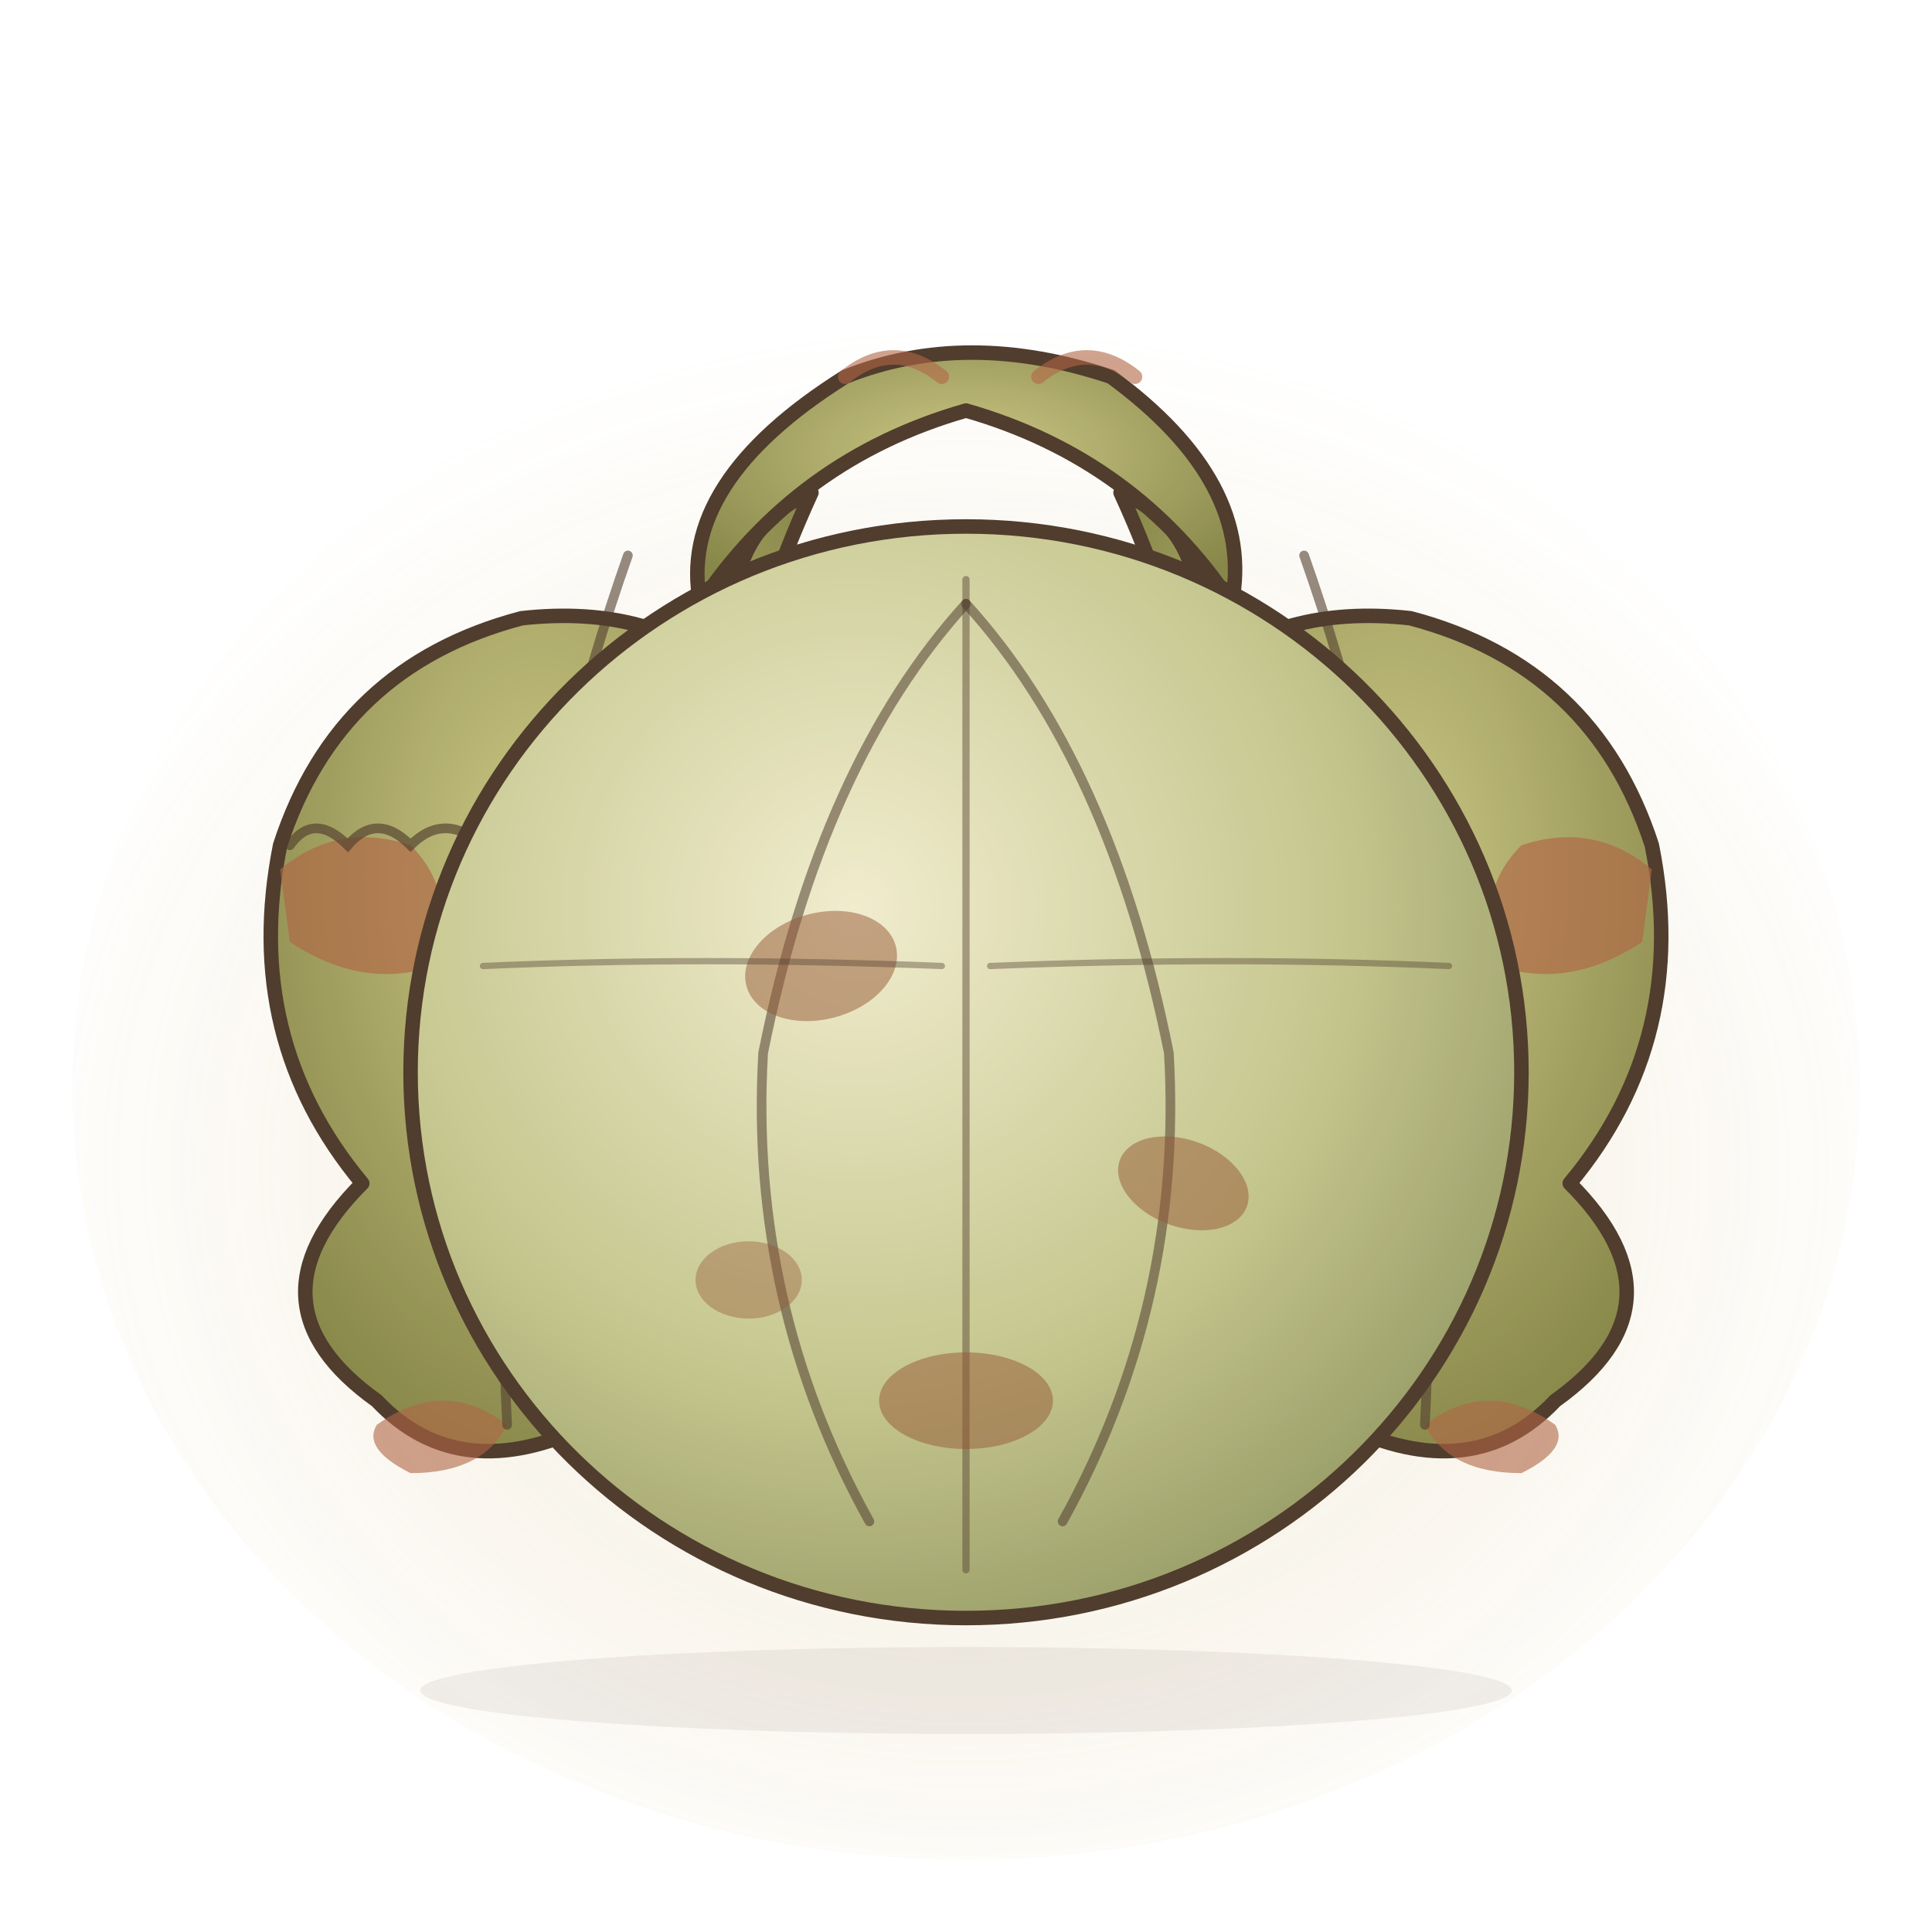
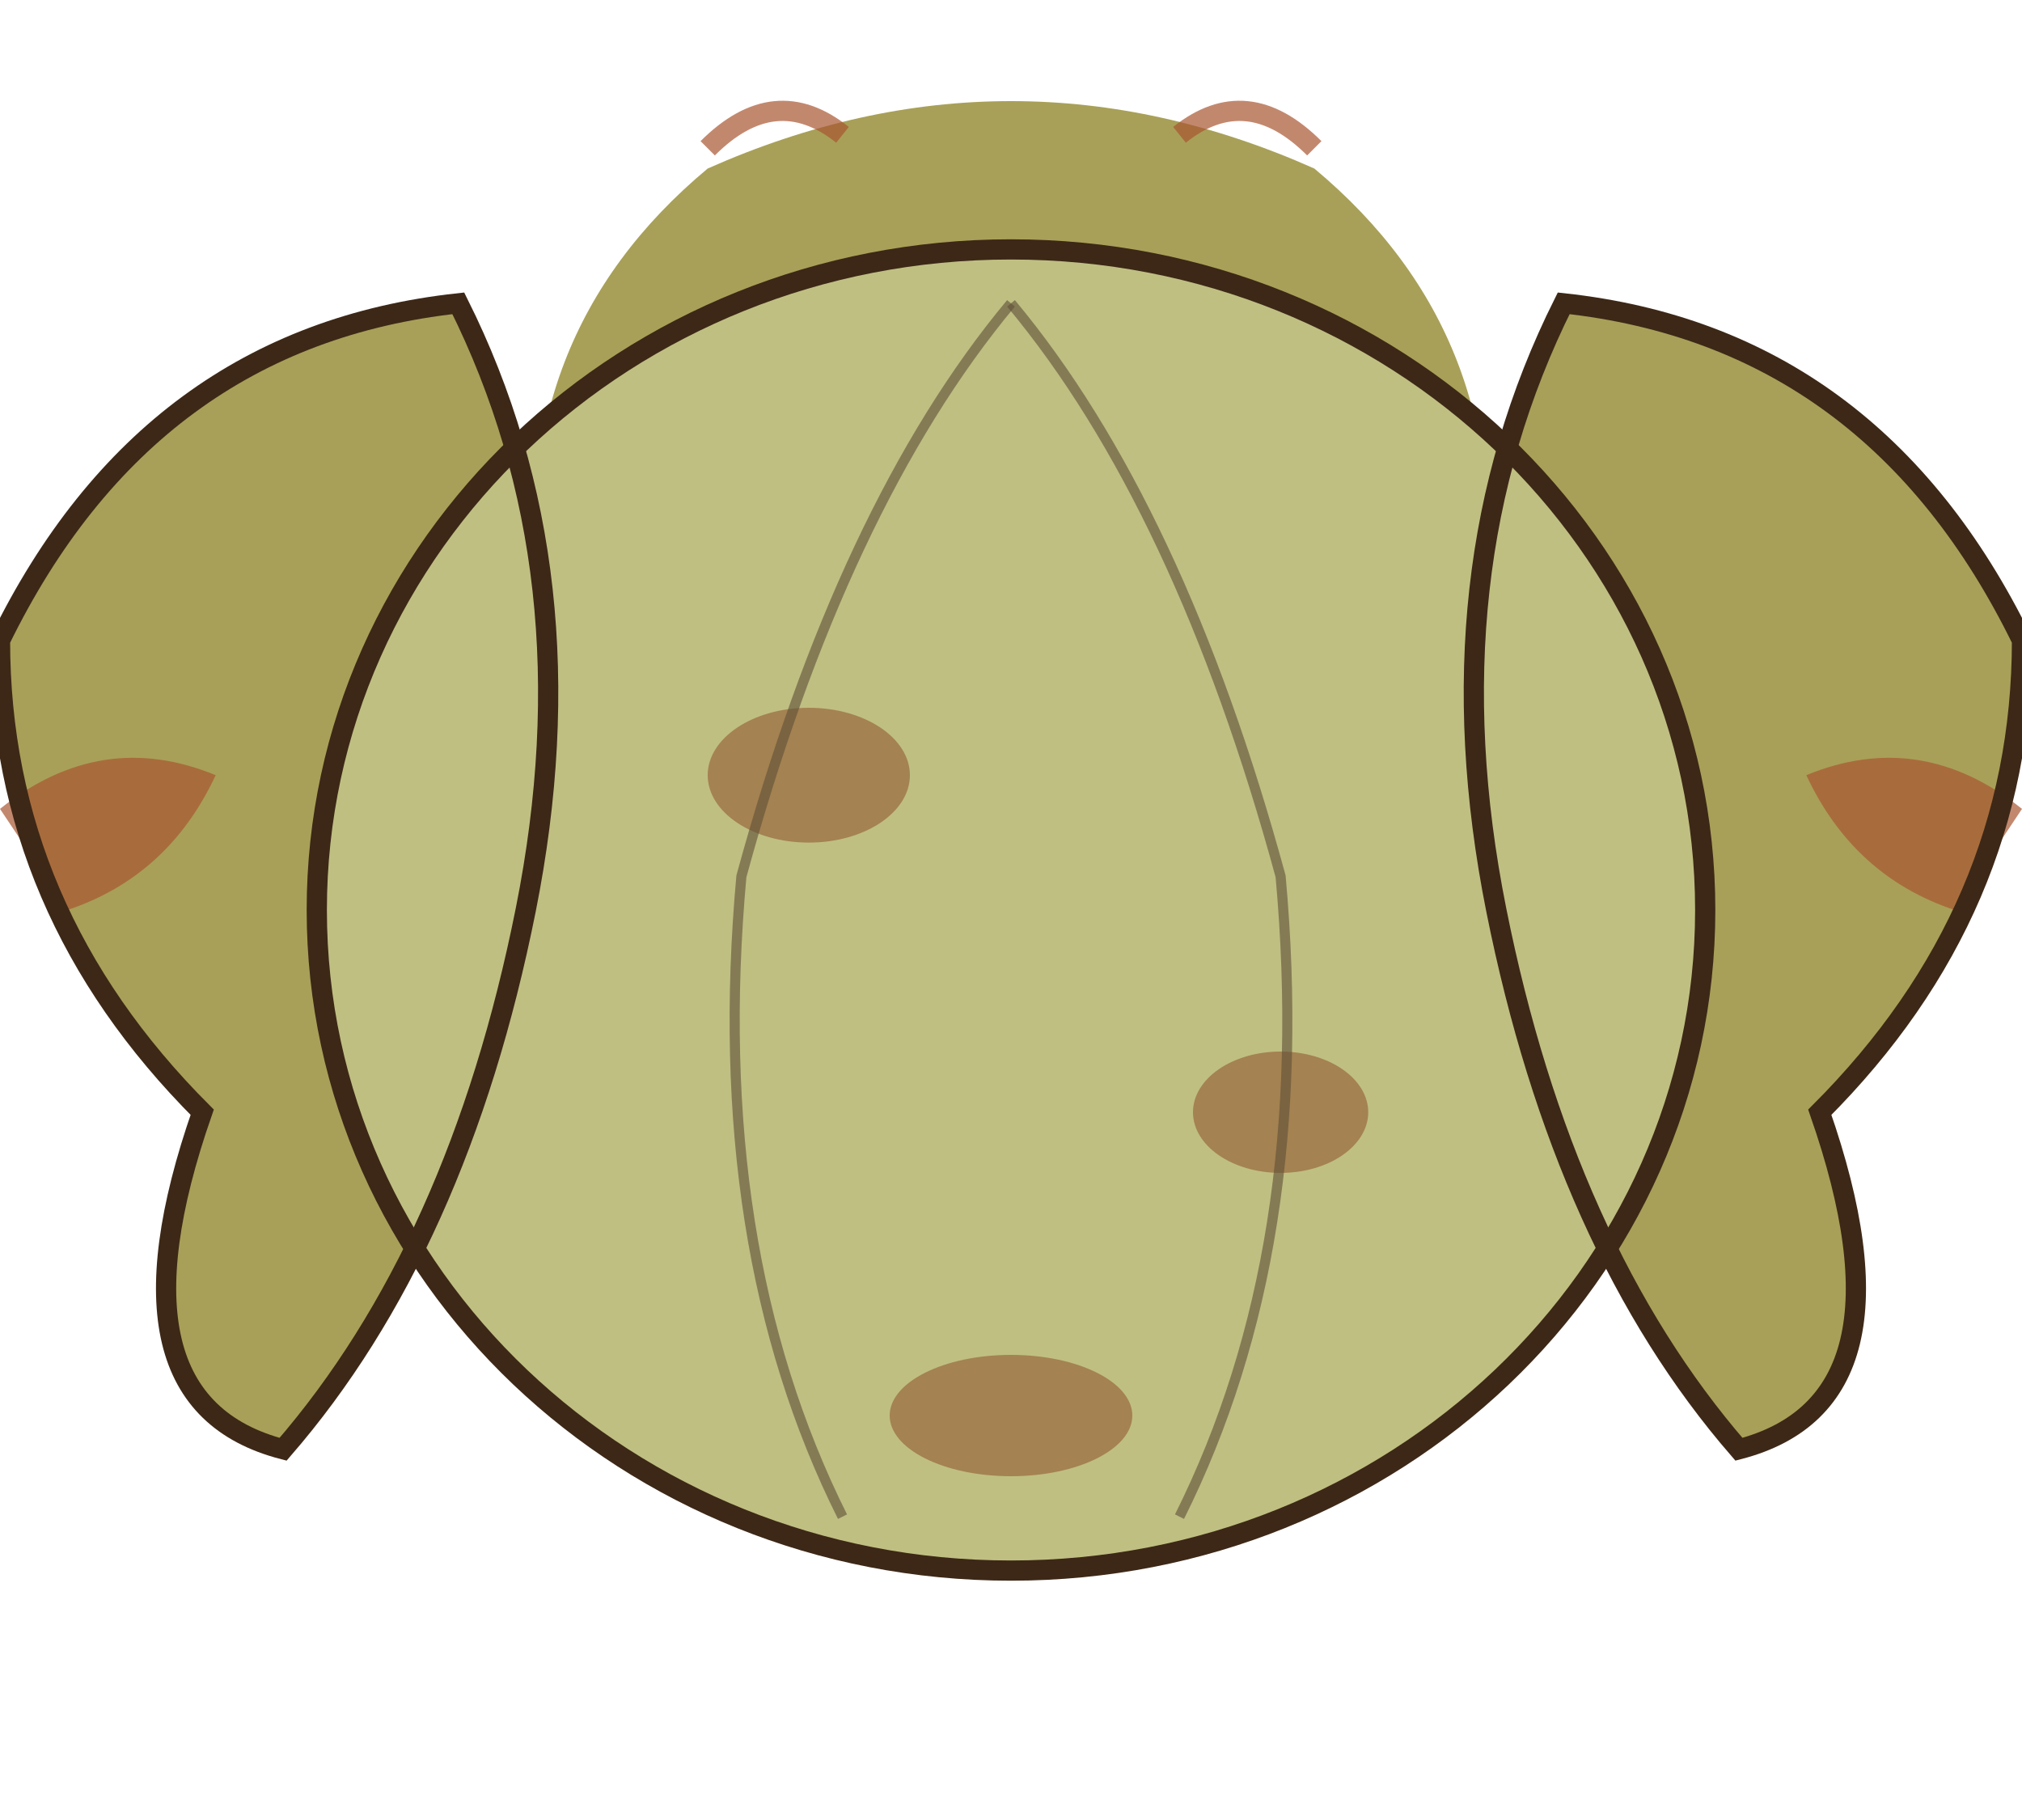
- <svg xmlns="http://www.w3.org/2000/svg" viewBox="0 0 400 400" opacity="0.9">
-   <defs>
-     <radialGradient id="lettuce-aura-ng" cx="50%" cy="55%" r="55%">
-       <stop offset="0%" stop-color="#D8C088" stop-opacity="0.4" />
-       <stop offset="100%" stop-color="#D8C088" stop-opacity="0" />
-     </radialGradient>
-     <radialGradient id="lettuce-body-ng" cx="40%" cy="35%" r="80%">
-       <stop offset="0%" stop-color="#EFEAC8" />
-       <stop offset="55%" stop-color="#BFC082" />
-       <stop offset="100%" stop-color="#7A8045" />
-     </radialGradient>
-     <radialGradient id="lettuce-outer-ng" cx="50%" cy="40%" r="65%">
-       <stop offset="0%" stop-color="#C5C078" />
-       <stop offset="100%" stop-color="#7A7A35" />
-     </radialGradient>
-   </defs>
-   <ellipse cx="200" cy="225" rx="185" ry="160" fill="url(#lettuce-aura-ng)" />
-   <path d="M 75 245 Q 50 215 58 175 Q 70 138 108 128 Q 135 125 152 140            Q 148 110 168 102 Q 145 152 152 200            Q 145 255 122 295 Q 95 308 78 290 Q 50 270 75 245 Z" fill="url(#lettuce-outer-ng)" stroke="#3D2817" stroke-width="3" stroke-linejoin="round" />
-   <path d="M 58 180 Q 70 170 85 175 Q 95 185 90 200 Q 75 205 60 195 Z" fill="#A85530" opacity="0.65" />
-   <path d="M 78 295 Q 92 285 105 295 Q 100 305 85 305 Q 75 300 78 295 Z" fill="#A85530" opacity="0.6" />
-   <path d="M 60 175 Q 65 168 72 175 Q 78 168 85 175 Q 92 168 100 175" fill="none" stroke="#3D2817" stroke-width="2" stroke-linecap="round" opacity="0.65" />
-   <path d="M 105 295 Q 100 200 130 115" fill="none" stroke="#3D2817" stroke-width="2" stroke-linecap="round" opacity="0.6" />
-   <path d="M 325 245 Q 350 215 342 175 Q 330 138 292 128 Q 265 125 248 140            Q 252 110 232 102 Q 255 152 248 200            Q 255 255 278 295 Q 305 308 322 290 Q 350 270 325 245 Z" fill="url(#lettuce-outer-ng)" stroke="#3D2817" stroke-width="3" stroke-linejoin="round" />
-   <path d="M 342 180 Q 330 170 315 175 Q 305 185 310 200 Q 325 205 340 195 Z" fill="#A85530" opacity="0.65" />
-   <path d="M 322 295 Q 308 285 295 295 Q 300 305 315 305 Q 325 300 322 295 Z" fill="#A85530" opacity="0.6" />
-   <path d="M 295 295 Q 300 200 270 115" fill="none" stroke="#3D2817" stroke-width="2" stroke-linecap="round" opacity="0.6" />
-   <path d="M 200 85 Q 165 95 145 125 Q 140 100 175 78 Q 200 68 230 78 Q 260 100 255 125 Q 235 95 200 85 Z" fill="url(#lettuce-outer-ng)" stroke="#3D2817" stroke-width="3" stroke-linejoin="round" />
-   <path d="M 175 78 Q 185 70 195 78" fill="none" stroke="#A85530" stroke-width="3" stroke-linecap="round" opacity="0.6" />
-   <path d="M 215 78 Q 225 70 235 78" fill="none" stroke="#A85530" stroke-width="3" stroke-linecap="round" opacity="0.6" />
-   <ellipse cx="200" cy="222" rx="115" ry="113" fill="url(#lettuce-body-ng)" stroke="#3D2817" stroke-width="3" />
-   <path d="M 200 125 Q 170 158 158 218 Q 155 270 180 315" fill="none" stroke="#3D2817" stroke-width="2" stroke-linecap="round" opacity="0.55" />
-   <path d="M 200 125 Q 230 158 242 218 Q 245 270 220 315" fill="none" stroke="#3D2817" stroke-width="2" stroke-linecap="round" opacity="0.55" />
-   <path d="M 200 120 Q 200 180 200 325" fill="none" stroke="#3D2817" stroke-width="1.5" stroke-linecap="round" opacity="0.45" />
-   <ellipse cx="170" cy="200" rx="16" ry="11" fill="#8A4520" opacity="0.5" transform="rotate(-15 170 200)" />
-   <ellipse cx="245" cy="245" rx="14" ry="9" fill="#8A4520" opacity="0.5" transform="rotate(20 245 245)" />
-   <ellipse cx="200" cy="290" rx="18" ry="10" fill="#8A4520" opacity="0.5" />
-   <ellipse cx="155" cy="265" rx="11" ry="8" fill="#8A4520" opacity="0.4" />
-   <path d="M 100 200 Q 145 198 195 200" fill="none" stroke="#3D2817" stroke-width="1.3" stroke-linecap="round" opacity="0.4" />
-   <path d="M 205 200 Q 255 198 300 200" fill="none" stroke="#3D2817" stroke-width="1.3" stroke-linecap="round" opacity="0.4" />
-   <ellipse cx="200" cy="350" rx="113" ry="9" fill="#3D2817" opacity="0.08" />
+ <svg xmlns="http://www.w3.org/2000/svg" viewBox="-150 -130 300 270" font-family="Noto Sans CJK JP, sans-serif">
+   <path d="M 0 -85 Q -45 -70 -70 -40 Q -75 -80 -45 -105 Q 0 -125 45 -105 Q 75 -80 70 -40 Q 45 -70 0 -85 Z" fill="#A8A058" />
+   <path d="M -45 -108 Q -35 -118 -25 -110" stroke="#A85530" stroke-width="3" fill="none" opacity="0.7" />
+   <path d="M 25 -110 Q 35 -118 45 -108" stroke="#A85530" stroke-width="3" fill="none" opacity="0.7" />
+   <path d="M -120 35 Q -150 5 -150 -35 Q -128 -80 -82 -85 Q -62 -45 -72 5 Q -82 55 -108 85 Q -135 78 -120 35 Z" fill="#A8A058" />
+   <path d="M -150 -10 Q -135 -22 -118 -15 Q -125 0 -140 5 Z" fill="#A85530" opacity="0.7" />
+   <path d="M 120 35 Q 150 5 150 -35 Q 128 -80 82 -85 Q 62 -45 72 5 Q 82 55 108 85 Q 135 78 120 35 Z" fill="#A8A058" />
+   <path d="M 150 -10 Q 135 -22 118 -15 Q 125 0 140 5 Z" fill="#A85530" opacity="0.7" />
+   <ellipse cx="0" cy="5" rx="103" ry="98" fill="#BFBF82" />
+   <ellipse cx="-30" cy="-15" rx="15" ry="10" fill="#8A4520" opacity="0.5" />
+   <ellipse cx="40" cy="35" rx="13" ry="9" fill="#8A4520" opacity="0.5" />
+   <ellipse cx="0" cy="80" rx="18" ry="9" fill="#8A4520" opacity="0.5" />
+   <path d="M 0 -85 Q -25 -55 -40 0 Q -45 55 -25 95" stroke="#5D4E37" stroke-width="1.5" fill="none" opacity="0.6" />
+   <path d="M 0 -85 Q 25 -55 40 0 Q 45 55 25 95" stroke="#5D4E37" stroke-width="1.5" fill="none" opacity="0.6" />
+   <ellipse cx="0" cy="5" rx="103" ry="98" stroke="#3D2817" stroke-width="3" fill="none" />
+   <path d="M -120 35 Q -150 5 -150 -35 Q -128 -80 -82 -85 Q -62 -45 -72 5 Q -82 55 -108 85 Q -135 78 -120 35 Z" stroke="#3D2817" stroke-width="3" fill="none" />
+   <path d="M 120 35 Q 150 5 150 -35 Q 128 -80 82 -85 Q 62 -45 72 5 Q 82 55 108 85 Q 135 78 120 35 Z" stroke="#3D2817" stroke-width="3" fill="none" />
</svg>
